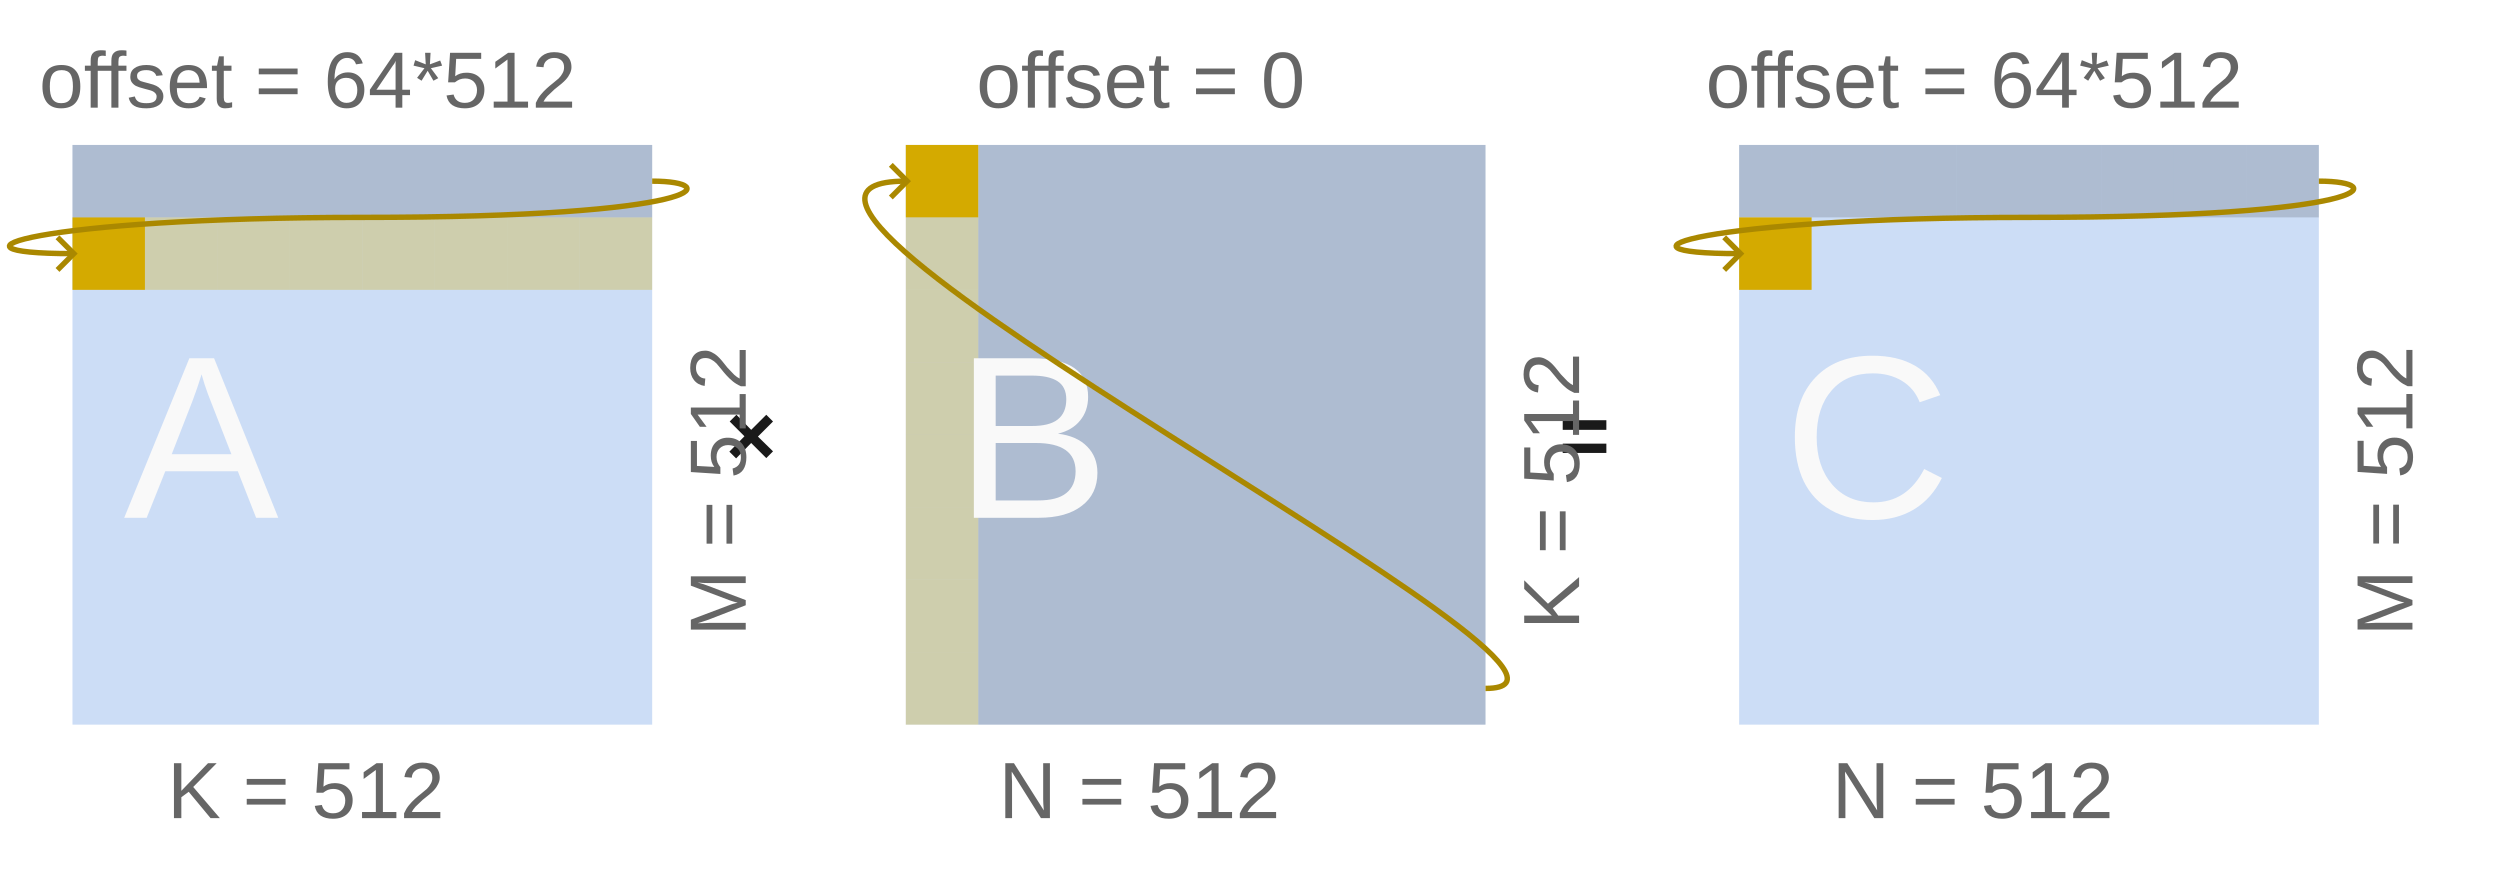
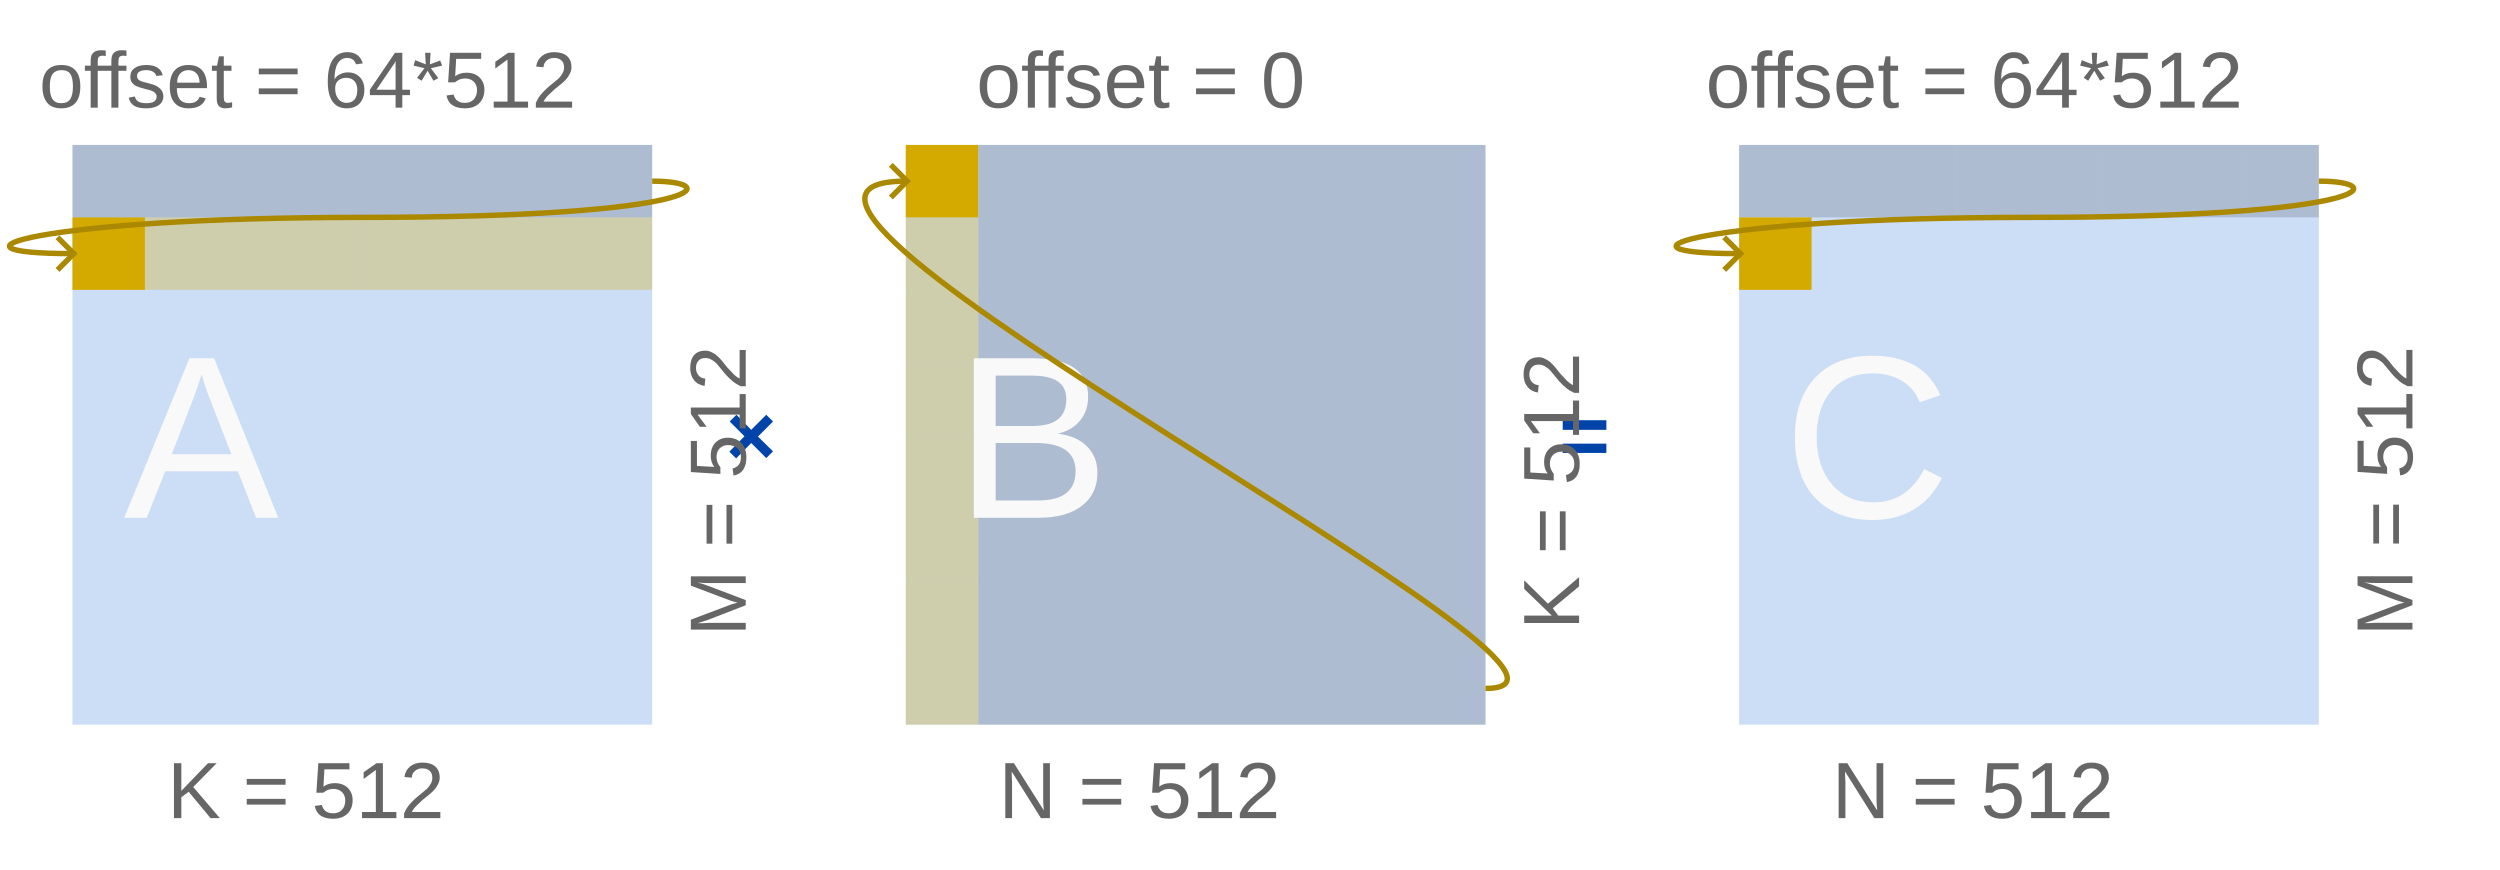
<svg xmlns="http://www.w3.org/2000/svg" width="345pt" height="120pt" viewBox="0 0 121.708 42.333" version="1.1" id="svg1">
  <defs id="defs1">
    <marker style="overflow:visible" id="ArrowWide" refX="0" refY="0" orient="auto-start-reverse" markerWidth="1" markerHeight="1" viewBox="0 0 1 1" preserveAspectRatio="xMidYMid">
      <path style="fill:none;stroke:context-stroke;stroke-width:1;stroke-linecap:butt" d="M 3,-3 0,0 3,3" transform="rotate(180,0.125,0)" id="path1" />
    </marker>
    <marker style="overflow:visible" id="ArrowWide-5" refX="0" refY="0" orient="auto-start-reverse" markerWidth="1" markerHeight="1" viewBox="0 0 1 1" preserveAspectRatio="xMidYMid">
      <path style="fill:none;stroke:context-stroke;stroke-width:1;stroke-linecap:butt" d="M 3,-3 0,0 3,3" transform="rotate(180,0.125,0)" id="path1-4" />
    </marker>
    <marker style="overflow:visible" id="ArrowWide-8" refX="0" refY="0" orient="auto-start-reverse" markerWidth="1" markerHeight="1" viewBox="0 0 1 1" preserveAspectRatio="xMidYMid">
      <path style="fill:none;stroke:context-stroke;stroke-width:1;stroke-linecap:butt" d="M 3,-3 0,0 3,3" transform="rotate(180,0.125,0)" id="path1-6" />
    </marker>
  </defs>
  <g id="layer1">
    <rect style="opacity:0.2;fill:#0055d4;stroke-width:0.265" id="rect1" width="28.222" height="28.222" x="3.528" y="7.056" />
    <rect style="opacity:0.2;fill:#0055d4;stroke-width:0.265" id="rect1-1" width="28.222" height="28.222" x="44.097" y="7.056" />
    <rect style="opacity:0.2;fill:#0055d4;stroke-width:0.265" id="rect1-1-2" width="28.222" height="28.222" x="84.667" y="7.056" />
    <text xml:space="preserve" style="font-style:normal;font-variant:normal;font-weight:normal;font-stretch:normal;font-size:11.289px;font-family:Arial;-inkscape-font-specification:Arial;text-align:center;writing-mode:lr-tb;direction:ltr;text-anchor:middle;opacity:1;fill:#f9f9f9;stroke-width:0.265" x="17.639" y="25.207" id="text1">
      <tspan id="tspan1" style="font-size:11.289px;text-align:center;text-anchor:middle;stroke-width:0.265" x="17.639" y="25.207">A</tspan>
    </text>
    <text xml:space="preserve" style="font-style:normal;font-variant:normal;font-weight:normal;font-stretch:normal;font-size:11.289px;font-family:Arial;-inkscape-font-specification:Arial;text-align:center;writing-mode:lr-tb;direction:ltr;text-anchor:middle;opacity:1;fill:#f9f9f9;stroke-width:0.265" x="98.72" y="25.207" id="text1-2-8">
      <tspan id="tspan1-3-5" style="font-size:11.289px;text-align:center;text-anchor:middle;stroke-width:0.265" x="98.72" y="25.207">C</tspan>
    </text>
-     <text xml:space="preserve" style="font-style:normal;font-variant:normal;font-weight:bold;font-stretch:normal;font-size:4.233px;font-family:Arial;-inkscape-font-specification:'Arial Bold';text-align:center;writing-mode:lr-tb;direction:ltr;text-anchor:middle;fill:#1a1a1a;stroke-width:0.265" x="80.082" y="22.661" id="text2">
-       <tspan id="tspan2" style="font-style:normal;font-variant:normal;font-weight:bold;font-stretch:normal;font-family:Arial;-inkscape-font-specification:'Arial Bold';stroke-width:0.265" x="80.082" y="22.661">=</tspan>
+     <text xml:space="preserve" style="font-style:normal;font-variant:normal;font-weight:bold;font-stretch:normal;font-size:4.233px;font-family:Arial;-inkscape-font-specification:'Arial Bold';text-align:center;writing-mode:lr-tb;direction:ltr;text-anchor:middle;fill:#0044aa;stroke-width:0.265" x="80.082" y="22.661" id="text2">
+       <tspan id="tspan2" style="font-style:normal;font-variant:normal;font-weight:bold;font-stretch:normal;font-family:Arial;-inkscape-font-specification:'Arial Bold';stroke-width:0.265;fill:#0044aa" x="80.082" y="22.661">=</tspan>
    </text>
-     <text xml:space="preserve" style="font-style:normal;font-variant:normal;font-weight:bold;font-stretch:normal;font-size:4.233px;font-family:Arial;-inkscape-font-specification:'Arial Bold';text-align:center;writing-mode:lr-tb;direction:ltr;text-anchor:middle;fill:#1a1a1a;stroke-width:0.265" x="39.513" y="22.661" id="text2-9">
-       <tspan id="tspan2-2" style="font-style:normal;font-variant:normal;font-weight:bold;font-stretch:normal;font-family:Arial;-inkscape-font-specification:'Arial Bold';stroke-width:0.265" x="39.513" y="22.661">×</tspan>
+     <text xml:space="preserve" style="font-style:normal;font-variant:normal;font-weight:bold;font-stretch:normal;font-size:4.233px;font-family:Arial;-inkscape-font-specification:'Arial Bold';text-align:center;writing-mode:lr-tb;direction:ltr;text-anchor:middle;fill:#0044aa;stroke-width:0.265" x="39.513" y="22.661" id="text2-9">
+       <tspan id="tspan2-2" style="font-style:normal;font-variant:normal;font-weight:bold;font-stretch:normal;font-family:Arial;-inkscape-font-specification:'Arial Bold';stroke-width:0.265;fill:#0044aa" x="39.513" y="22.661">×</tspan>
    </text>
    <text xml:space="preserve" style="font-style:normal;font-variant:normal;font-weight:normal;font-stretch:normal;font-size:3.881px;font-family:Arial;-inkscape-font-specification:Arial;text-align:center;writing-mode:lr-tb;direction:ltr;text-anchor:middle;fill:#666666;stroke-width:0.265" x="-21.201" y="117.442" id="text3-9" transform="rotate(-90)">
      <tspan id="tspan3-8" style="font-size:3.881px;fill:#666666;stroke-width:0.265" x="-21.201" y="117.442">M = 512</tspan>
    </text>
    <text xml:space="preserve" style="font-style:normal;font-variant:normal;font-weight:normal;font-stretch:normal;font-size:3.881px;font-family:Arial;-inkscape-font-specification:Arial;text-align:center;writing-mode:lr-tb;direction:ltr;text-anchor:middle;fill:#666666;stroke-width:0.265" x="-21.202" y="76.872" id="text3-3" transform="rotate(-90)">
      <tspan id="tspan3-1" style="font-size:3.881px;fill:#666666;stroke-width:0.265" x="-21.202" y="76.872">K = 512</tspan>
    </text>
    <text xml:space="preserve" style="font-style:normal;font-variant:normal;font-weight:normal;font-stretch:normal;font-size:3.881px;font-family:Arial;-inkscape-font-specification:Arial;text-align:center;writing-mode:lr-tb;direction:ltr;text-anchor:middle;fill:#666666;stroke-width:0.265" x="58.174" y="39.831" id="text3-3-2">
      <tspan id="tspan3-1-7" style="font-size:3.881px;fill:#666666;stroke-width:0.265" x="58.174" y="39.831">N = 512</tspan>
    </text>
    <text xml:space="preserve" style="font-style:normal;font-variant:normal;font-weight:normal;font-stretch:normal;font-size:3.881px;font-family:Arial;-inkscape-font-specification:Arial;text-align:center;writing-mode:lr-tb;direction:ltr;text-anchor:middle;fill:#666666;stroke-width:0.265" x="-21.206" y="36.303" id="text3-3-13" transform="rotate(-90)">
      <tspan id="tspan3-1-5" style="font-size:3.881px;fill:#666666;stroke-width:0.265" x="-21.206" y="36.303">M = 512</tspan>
    </text>
    <text xml:space="preserve" style="font-style:normal;font-variant:normal;font-weight:normal;font-stretch:normal;font-size:3.881px;font-family:Arial;-inkscape-font-specification:Arial;text-align:center;writing-mode:lr-tb;direction:ltr;text-anchor:middle;fill:#666666;stroke-width:0.265" x="17.593" y="39.831" id="text3-3-2-9">
      <tspan id="tspan3-1-7-8" style="font-size:3.881px;fill:#666666;stroke-width:0.265" x="17.593" y="39.831">K = 512</tspan>
    </text>
    <text xml:space="preserve" style="font-style:normal;font-variant:normal;font-weight:normal;font-stretch:normal;font-size:3.881px;font-family:Arial;-inkscape-font-specification:Arial;text-align:center;writing-mode:lr-tb;direction:ltr;text-anchor:middle;fill:#666666;stroke-width:0.265" x="17.677" y="5.244" id="text3-3-2-9-6">
      <tspan id="tspan3-1-7-8-1" style="font-size:3.881px;fill:#666666;stroke-width:0.265" x="17.677" y="5.244">offset = 64*512</tspan>
    </text>
    <text xml:space="preserve" style="font-style:normal;font-variant:normal;font-weight:normal;font-stretch:normal;font-size:3.881px;font-family:Arial;-inkscape-font-specification:Arial;text-align:center;writing-mode:lr-tb;direction:ltr;text-anchor:middle;fill:#666666;stroke-width:0.265" x="58.237" y="5.244" id="text3-3-2-9-6-9">
      <tspan id="tspan3-1-7-8-1-7" style="font-size:3.881px;fill:#666666;stroke-width:0.265" x="58.237" y="5.244">offset = 0</tspan>
    </text>
    <text xml:space="preserve" style="font-style:normal;font-variant:normal;font-weight:normal;font-stretch:normal;font-size:3.881px;font-family:Arial;-inkscape-font-specification:Arial;text-align:center;writing-mode:lr-tb;direction:ltr;text-anchor:middle;fill:#666666;stroke-width:0.265" x="98.816" y="5.244" id="text3-3-2-9-6-9-2">
      <tspan id="tspan3-1-7-8-1-7-0" style="font-size:3.881px;fill:#666666;stroke-width:0.265" x="98.816" y="5.244">offset = 64*512</tspan>
    </text>
    <text xml:space="preserve" style="font-style:normal;font-variant:normal;font-weight:normal;font-stretch:normal;font-size:3.881px;font-family:Arial;-inkscape-font-specification:Arial;text-align:center;writing-mode:lr-tb;direction:ltr;text-anchor:middle;fill:#666666;stroke-width:0.265" x="98.744" y="39.831" id="text3-3-2-8">
      <tspan id="tspan3-1-7-6" style="font-size:3.881px;fill:#666666;stroke-width:0.265" x="98.744" y="39.831">N = 512</tspan>
    </text>
    <rect style="opacity:1;fill:#d4aa00;stroke-width:0.265" id="rect3" width="3.528" height="3.528" x="3.528" y="10.583" />
    <rect style="opacity:0.15;fill:#000000;stroke-width:0.265" id="rect3-5" width="28.222" height="3.528" x="3.528" y="7.056" />
    <rect style="opacity:0.15;fill:#000000;stroke-width:0.265" id="rect3-5-4" width="24.694" height="28.222" x="47.625" y="7.056" />
    <rect style="opacity:0.3;fill:#d4aa00;stroke-width:0.265" id="rect3-6" width="3.528" height="3.528" x="7.056" y="10.583" />
    <rect style="opacity:0.3;fill:#d4aa00;stroke-width:0.265" id="rect3-6-7" width="3.528" height="3.528" x="10.583" y="10.583" />
    <rect style="opacity:0.3;fill:#d4aa00;stroke-width:0.265" id="rect3-6-7-0" width="3.528" height="3.528" x="14.111" y="10.583" />
    <rect style="opacity:0.3;fill:#d4aa00;stroke-width:0.265" id="rect3-6-7-0-0" width="3.528" height="3.528" x="17.639" y="10.583" />
    <rect style="opacity:0.3;fill:#d4aa00;stroke-width:0.265" id="rect3-6-7-0-0-7" width="3.528" height="3.528" x="21.167" y="10.583" />
    <rect style="opacity:0.3;fill:#d4aa00;stroke-width:0.265" id="rect3-6-7-0-0-7-9" width="3.528" height="3.528" x="24.694" y="10.583" />
    <rect style="opacity:0.3;fill:#d4aa00;stroke-width:0.265" id="rect3-6-7-0-0-7-9-2" width="3.528" height="3.528" x="28.222" y="10.583" />
    <rect style="opacity:0.3;fill:#d4aa00;stroke-width:0.265" id="rect3-6-7-0-0-7-9-2-8-1" width="3.528" height="3.528" x="44.097" y="10.583" />
    <rect style="opacity:0.3;fill:#d4aa00;stroke-width:0.265" id="rect3-6-7-0-0-7-9-2-8-0-0" width="3.528" height="3.528" x="44.097" y="14.111" />
    <rect style="opacity:0.3;fill:#d4aa00;stroke-width:0.265" id="rect3-6-7-0-0-7-9-2-8-0-3-7" width="3.528" height="3.528" x="44.097" y="17.639" />
    <rect style="opacity:0.3;fill:#d4aa00;stroke-width:0.265" id="rect3-6-7-0-0-7-9-2-8-0-3-1-3" width="3.528" height="3.528" x="44.097" y="21.167" />
    <rect style="opacity:0.3;fill:#d4aa00;stroke-width:0.265" id="rect3-6-7-0-0-7-9-2-8-0-3-1-1-4" width="3.528" height="3.528" x="44.097" y="24.694" />
    <rect style="opacity:0.3;fill:#d4aa00;stroke-width:0.265" id="rect3-6-7-0-0-7-9-2-8-0-3-1-1-1-9" width="3.528" height="3.528" x="44.097" y="28.222" />
    <rect style="opacity:0.3;fill:#d4aa00;stroke-width:0.265" id="rect3-6-7-0-0-7-9-2-8-0-3-1-1-1-8-6" width="3.528" height="3.528" x="44.097" y="31.75" />
    <rect style="opacity:0.15;fill:#000000;stroke-width:0.265" id="rect3-0-9" width="3.528" height="3.528" x="84.667" y="7.056" />
    <rect style="opacity:0.15;fill:#000000;stroke-width:0.265" id="rect3-0-9-8" width="3.528" height="3.528" x="88.194" y="7.056" />
    <rect style="opacity:0.15;fill:#000000;stroke-width:0.265" id="rect3-0-9-8-5" width="3.528" height="3.528" x="91.722" y="7.056" />
    <rect style="opacity:0.15;fill:#000000;stroke-width:0.265" id="rect3-0-9-8-5-7" width="3.528" height="3.528" x="95.25" y="7.056" />
    <rect style="opacity:0.15;fill:#000000;stroke-width:0.265" id="rect3-0-9-8-5-7-8" width="3.528" height="3.528" x="98.778" y="7.056" />
    <rect style="opacity:0.15;fill:#000000;stroke-width:0.265" id="rect3-0-9-8-5-7-8-1" width="3.528" height="3.528" x="102.306" y="7.056" />
    <rect style="opacity:0.15;fill:#000000;stroke-width:0.265" id="rect3-0-9-8-5-7-8-1-2" width="3.528" height="3.528" x="105.833" y="7.056" />
    <rect style="opacity:0.15;fill:#000000;stroke-width:0.265" id="rect3-0-9-8-5-7-8-1-2-9" width="3.528" height="3.528" x="109.361" y="7.056" />
    <rect style="fill:#d4aa00;stroke-width:0.265" id="rect3-0-8" width="3.528" height="3.528" x="44.097" y="7.056" />
    <rect style="fill:#d4aa00;stroke-width:0.265" id="rect3-0-7" width="3.528" height="3.528" x="84.667" y="10.583" />
    <text xml:space="preserve" style="font-style:normal;font-variant:normal;font-weight:normal;font-stretch:normal;font-size:11.289px;font-family:Arial;-inkscape-font-specification:Arial;text-align:center;writing-mode:lr-tb;direction:ltr;text-anchor:middle;opacity:1;fill:#f9f9f9;stroke-width:0.265" x="58.095" y="25.207" id="text1-2">
      <tspan id="tspan1-3" style="font-size:11.289px;text-align:center;text-anchor:middle;stroke-width:0.265" x="58.095" y="25.207">B</tspan>
    </text>
    <path style="opacity:1;fill:none;stroke:#aa8800;stroke-width:0.265;marker-end:url(#ArrowWide)" d="m 31.75,8.819 c 3.528,10e-7 2.756,1.764 -14.111,1.764 -15.875,0 -21.167,1.764 -14.111,1.764" id="path3" />
    <path style="fill:none;stroke:#aa8800;stroke-width:0.265;marker-end:url(#ArrowWide-8)" d="m 112.889,8.819 c 3.528,1e-6 2.756,1.764 -14.111,1.764 -15.875,0 -21.167,1.764 -14.111,1.764" id="path3-5" />
    <path style="fill:none;stroke:#aa8800;stroke-width:0.265;marker-end:url(#ArrowWide-5)" d="M 72.319,33.514 C 81.139,33.514 31.75,8.819 44.097,8.819" id="path3-9" />
  </g>
</svg>
